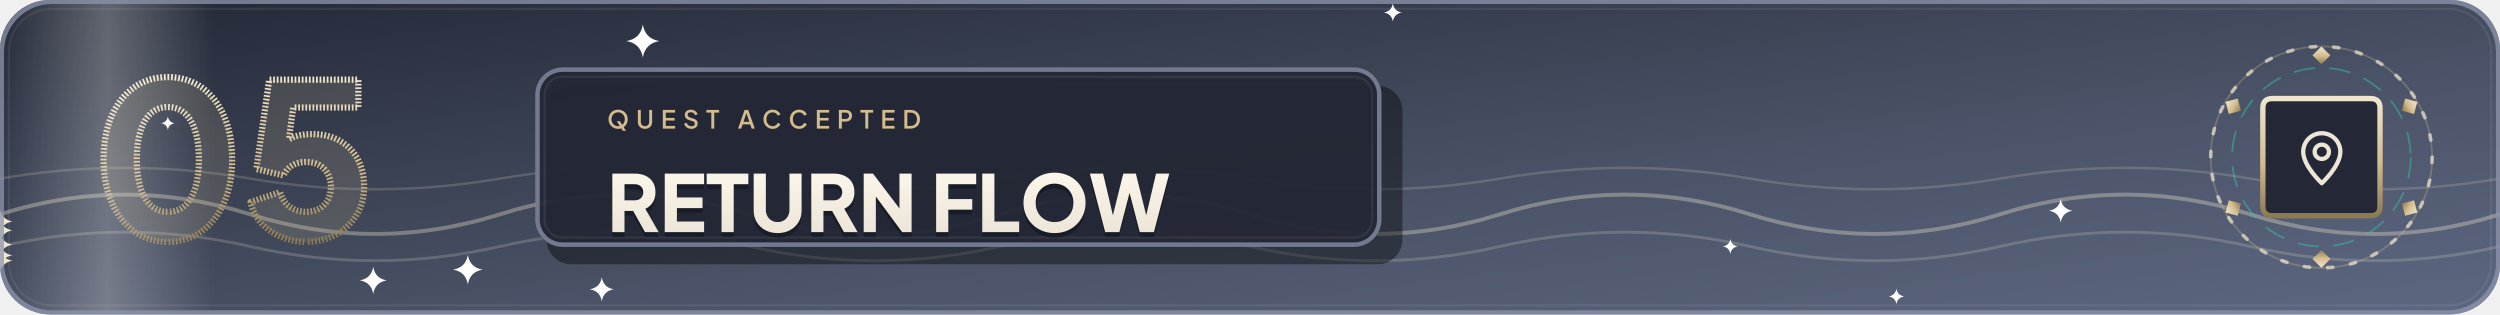
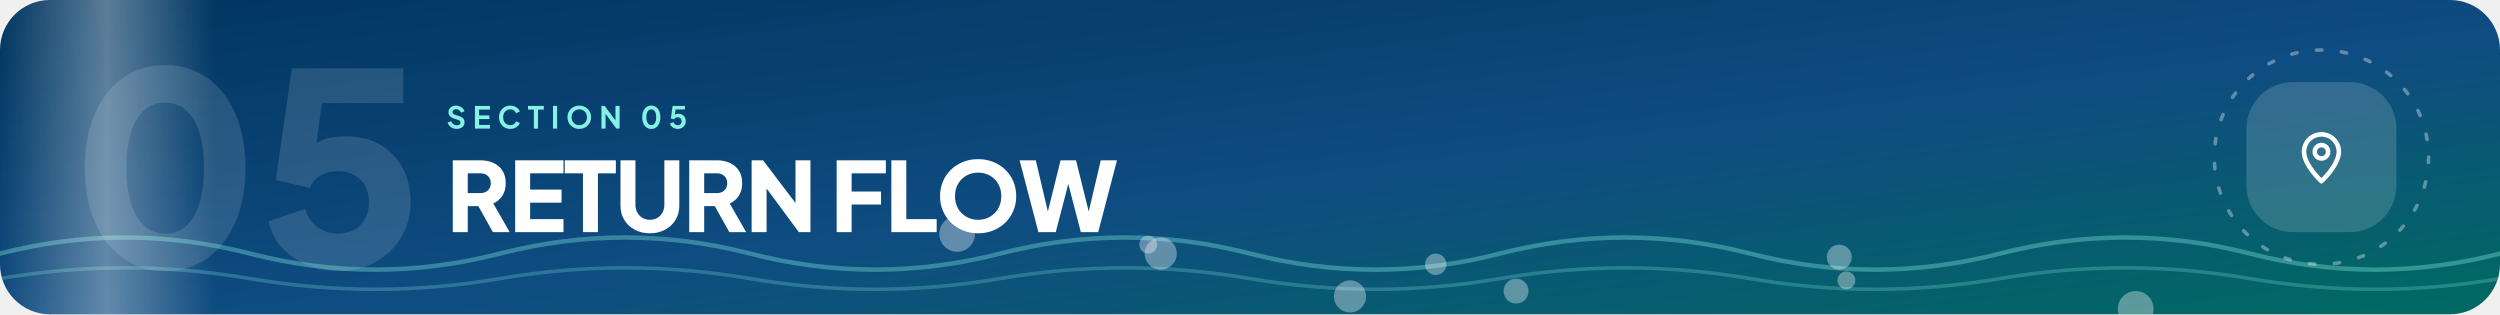
<svg xmlns="http://www.w3.org/2000/svg" width="1400" height="176" viewBox="0 0 1400 176" role="img" aria-label="Section 5: Return Flow">
  <defs>
    <linearGradient id="goldE" x1="0" y1="0" x2="0" y2="1">
-       <stop offset="0" stop-color="#efe6cf" />
-       <stop offset=".55" stop-color="#d3bc8d" />
-       <stop offset="1" stop-color="#8c7a52" />
+       <stop offset="0" stop-color="#c9fbf4" />
+       <stop offset=".55" stop-color="#86f2e4" />
+       <stop offset="1" stop-color="#006a61" />
    </linearGradient>
    <linearGradient id="goldH" x1="0" y1="0" x2="1" y2="0">
-       <stop offset="0" stop-color="#8c7a52" />
-       <stop offset=".25" stop-color="#efe6cf" />
-       <stop offset=".5" stop-color="#d3bc8d" />
-       <stop offset=".75" stop-color="#efe6cf" />
-       <stop offset="1" stop-color="#8c7a52" />
+       <stop offset="0" stop-color="#006a61" />
+       <stop offset=".25" stop-color="#c9fbf4" />
+       <stop offset=".5" stop-color="#86f2e4" />
+       <stop offset=".75" stop-color="#c9fbf4" />
+       <stop offset="1" stop-color="#006a61" />
    </linearGradient>
    <linearGradient id="cream" x1="0" y1="0" x2="0" y2="1">
-       <stop offset="0" stop-color="#fbf6ea" />
-       <stop offset="1" stop-color="#ece5d8" />
+       <stop offset="0" stop-color="#ffffff" />
+       <stop offset="1" stop-color="#eaf3fb" />
    </linearGradient>
    <linearGradient id="shine" x1="0" x2="1">
      <stop offset="0" stop-color="#fff" stop-opacity="0" />
      <stop offset=".5" stop-color="#fff" stop-opacity=".5" />
      <stop offset="1" stop-color="#fff" stop-opacity="0" />
    </linearGradient>
    <clipPath id="c">
      <rect width="1400" height="176" rx="28" />
    </clipPath>
-     <linearGradient id="g" x1="0" y1="0" x2="1" y2="1">
-       <stop offset="0" stop-color="#232836" />
-       <stop offset=".6" stop-color="#4a5367" />
-       <stop offset="1" stop-color="#5d6781" />
+     <linearGradient id="hg" x1="0" y1="0" x2="1" y2="1">
+       <stop offset="0" stop-color="#00355f" />
+       <stop offset=".55" stop-color="#0f4c81" />
+       <stop offset="1" stop-color="#006a61" />
+     </linearGradient>
+     <linearGradient id="mg" x1="0" y1="0" x2="1" y2="0">
+       <stop offset="0" stop-color="#86f2e4" />
+       <stop offset="1" stop-color="#006a61" />
+     </linearGradient>
+     <linearGradient id="sw" x1="0" x2="1">
+       <stop offset="0" stop-color="#fff" stop-opacity="0" />
+       <stop offset=".5" stop-color="#fff" stop-opacity=".35" />
+       <stop offset="1" stop-color="#fff" stop-opacity="0" />
    </linearGradient>
  </defs>
-   <style>.ns{animation:ns 8s cubic-bezier(.5,0,.2,1) infinite}@keyframes ns{0%{stroke-dashoffset:1}22%,88%{stroke-dashoffset:0}100%{stroke-dashoffset:-1}}
- .nf{animation:nf 8s ease infinite}@keyframes nf{0%,14%{opacity:0}28%,86%{opacity:1}96%,100%{opacity:0}}
- .eb{animation:eb 8s cubic-bezier(.2,1.4,.4,1) infinite}@keyframes eb{0%,6%{opacity:0;transform:translateY(-70px) scale(.8)}18%{opacity:1;transform:translateY(8px) scale(1.04)}24%{transform:translateY(-3px) scale(1)}28%,86%{opacity:1;transform:translateY(0) scale(1)}98%,100%{opacity:0;transform:translateY(0)}}
- .ic{animation:ic 8s cubic-bezier(.2,1.5,.4,1) infinite;transform-box:fill-box;transform-origin:center}@keyframes ic{0%,12%{opacity:0;transform:scale(0) rotate(-120deg)}26%,88%{opacity:1;transform:scale(1) rotate(0)}98%,100%{opacity:0;transform:scale(0) rotate(120deg)}}
- .rg{animation:rg 12s linear infinite;transform-box:fill-box;transform-origin:center}@keyframes rg{to{transform:rotate(360deg)}}
- .rg2{animation:rg2 18s linear infinite;transform-box:fill-box;transform-origin:center}@keyframes rg2{to{transform:rotate(-360deg)}}
- .wv{animation:wv 7s linear infinite}@keyframes wv{to{transform:translateX(-280px)}}.wv2{animation:wv 11s linear infinite reverse}
- .sh{animation:sh 8s ease-in-out infinite}@keyframes sh{0%,55%{transform:translateX(-260px) skewX(-20deg)}85%,100%{transform:translateX(1700px) skewX(-20deg)}}
- .pa{animation:pa linear infinite}@keyframes pa{from{transform:translateX(-60px)}to{transform:translateX(1500px)}}.tw{animation:tw ease-in-out infinite;transform-box:fill-box;transform-origin:center}@keyframes tw{0%,100%{opacity:0;transform:scale(0)}50%{opacity:1;transform:scale(1) rotate(90deg)}}@media (prefers-reduced-motion:reduce){*{animation:none!important}}</style>
+   <style>.tw{animation:tw ease-in-out infinite;transform-box:fill-box;transform-origin:center}@keyframes tw{0%,100%{opacity:0;transform:scale(0)}50%{opacity:1;transform:scale(1) rotate(90deg)}}@media (prefers-reduced-motion:reduce){*{animation:none!important}}.wv{animation:wv 8s linear infinite}@keyframes wv{to{transform:translateX(-280px)}}.wv2{animation:wv 13s linear infinite reverse}.sh{animation:sh 8s ease-in-out infinite}@keyframes sh{0%,55%{transform:translateX(-260px) skewX(-20deg)}88%,100%{transform:translateX(1700px) skewX(-20deg)}}.rg{animation:rg 14s linear infinite;transform-box:fill-box;transform-origin:center}@keyframes rg{to{transform:rotate(360deg)}}.bb{animation:bb linear infinite}@keyframes bb{from{transform:translateY(0);opacity:0}15%{opacity:.5}to{transform:translateY(-190px);opacity:0}}@keyframes tt{0%,6%{opacity:0;transform:translateX(-40px)}20%{opacity:1;transform:translateX(4px)}26%,86%{opacity:1;transform:none}97%,100%{opacity:0;transform:none}}.tt{animation:tt 8.0s ease-out infinite}@keyframes ic{0%,10%{opacity:0;transform:scale(.4)}24%,88%{opacity:1;transform:scale(1)}98%,100%{opacity:0;transform:scale(.4)}}.ic{animation:ic 8.0s cubic-bezier(.2,1.5,.4,1) infinite;transform-box:fill-box;transform-origin:center}</style>
  <g clip-path="url(#c)">
-     <rect width="1400" height="176" fill="url(#g)" />
-     <path class="tw" d="M0 -14Q2 -2 14 0Q2 2 0 14Q-2 2 -14 0Q-2 -2 0 -14Z" transform="translate(780 7) scale(0.36)" fill="#fff" style="animation-duration:4.6s;animation-delay:-3.2s" />
-     <path class="tw" d="M0 -14Q2 -2 14 0Q2 2 0 14Q-2 2 -14 0Q-2 -2 0 -14Z" transform="translate(94 69) scale(0.27)" fill="#fff" style="animation-duration:3.7s;animation-delay:-0.5s" />
-     <path class="tw" d="M0 -14Q2 -2 14 0Q2 2 0 14Q-2 2 -14 0Q-2 -2 0 -14Z" transform="translate(262 151) scale(0.59)" fill="#fff" style="animation-duration:4.5s;animation-delay:-2.6s" />
-     <path class="tw" d="M0 -14Q2 -2 14 0Q2 2 0 14Q-2 2 -14 0Q-2 -2 0 -14Z" transform="translate(1287 84) scale(0.66)" fill="#fff" style="animation-duration:2.5s;animation-delay:-1.8s" />
-     <path class="tw" d="M0 -14Q2 -2 14 0Q2 2 0 14Q-2 2 -14 0Q-2 -2 0 -14Z" transform="translate(969 138) scale(0.30)" fill="#fff" style="animation-duration:4.9s;animation-delay:-3.2s" />
-     <path class="tw" d="M0 -14Q2 -2 14 0Q2 2 0 14Q-2 2 -14 0Q-2 -2 0 -14Z" transform="translate(209 157) scale(0.54)" fill="#fff" style="animation-duration:3.2s;animation-delay:-0.9s" />
-     <path class="tw" d="M0 -14Q2 -2 14 0Q2 2 0 14Q-2 2 -14 0Q-2 -2 0 -14Z" transform="translate(337 162) scale(0.48)" fill="#fff" style="animation-duration:2.2s;animation-delay:-2.8s" />
-     <path class="tw" d="M0 -14Q2 -2 14 0Q2 2 0 14Q-2 2 -14 0Q-2 -2 0 -14Z" transform="translate(1062 166) scale(0.31)" fill="#fff" style="animation-duration:4.6s;animation-delay:-0.2s" />
-     <path class="tw" d="M0 -14Q2 -2 14 0Q2 2 0 14Q-2 2 -14 0Q-2 -2 0 -14Z" transform="translate(360 23) scale(0.66)" fill="#fff" style="animation-duration:2.7s;animation-delay:-2.1s" />
-     <path class="tw" d="M0 -14Q2 -2 14 0Q2 2 0 14Q-2 2 -14 0Q-2 -2 0 -14Z" transform="translate(1154 118) scale(0.47)" fill="#fff" style="animation-duration:3.5s;animation-delay:-2.5s" />
+     <rect width="1400" height="176" fill="url(#hg)" />
+     <path d="M92.5 151.8Q79.15 151.8 69.025 144.6Q58.9 137.4 53.2 124.35Q47.5 111.3 47.5 94.05Q47.5 76.65 53.125 63.75Q58.75 50.85 68.875 43.65Q79.0 36.45 92.35 36.45Q106.0 36.45 116.125 43.65Q126.25 50.85 131.875 63.825Q137.5 76.8 137.5 94.05Q137.5 111.3 131.875 124.275Q126.25 137.25 116.125 144.525Q106.0 151.8 92.5 151.8ZM92.65 130.8Q99.55 130.8 104.35 126.45Q109.15 122.1 111.7 113.85Q114.25 105.6 114.25 94.05Q114.25 82.5 111.7 74.325Q109.15 66.15 104.275 61.8Q99.4 57.45 92.35 57.45Q85.45 57.45 80.65 61.8Q75.85 66.15 73.3 74.325Q70.75 82.5 70.75 94.05Q70.75 105.45 73.3 113.7Q75.85 121.95 80.725 126.375Q85.6 130.8 92.65 130.8ZM189.25 151.8Q180.4 151.8 172.15 148.425Q163.9 145.05 158.05 138.825Q152.2 132.6 150.4 123.9L170.95 117.0Q173.2 124.2 178.15 127.5Q183.1 130.8 189.25 130.8Q194.5 130.8 198.4 128.625Q202.3 126.45 204.475 122.475Q206.65 118.5 206.65 113.25Q206.65 108.0 204.475 104.1Q202.3 100.2 198.4 98.025Q194.5 95.85 189.25 95.85Q183.85 95.85 179.65 98.175Q175.45 100.5 173.5 105.3L154.45 100.8L163.45 38.25H225.85V57.75H180.25L177.25 79.95Q178.0 79.5 178.75 79.2Q184.45 76.35 193.6 76.35Q204.85 76.35 212.95 81.075Q221.05 85.8 225.475 94.05Q229.9 102.3 229.9 113.25Q229.9 124.2 224.575 132.975Q219.25 141.75 210.1 146.775Q200.95 151.8 189.25 151.8Z" fill="#ffffff" fill-opacity=".13" />
    <g class="wv">
-       <path d="M-280 120q70 -22 140 0t140 0q70 -22 140 0t140 0q70 -22 140 0t140 0q70 -22 140 0t140 0q70 -22 140 0t140 0q70 -22 140 0t140 0q70 -22 140 0t140 0q70 -22 140 0t140 0q70 -22 140 0t140 0q70 -22 140 0t140 0q70 -22 140 0t140 0" fill="none" stroke="#efe6cf" stroke-opacity="0.35" stroke-width="2.2" stroke-linecap="round" />
-       <path d="M-280 138q70 -16 140 0t140 0q70 -16 140 0t140 0q70 -16 140 0t140 0q70 -16 140 0t140 0q70 -16 140 0t140 0q70 -16 140 0t140 0q70 -16 140 0t140 0q70 -16 140 0t140 0q70 -16 140 0t140 0q70 -16 140 0t140 0q70 -16 140 0t140 0" fill="none" stroke="#efe6cf" stroke-opacity="0.2" stroke-width="1.6" stroke-linecap="round" />
+       <path d="M-280 142q70 -18 140 0t140 0q70 -18 140 0t140 0q70 -18 140 0t140 0q70 -18 140 0t140 0q70 -18 140 0t140 0q70 -18 140 0t140 0q70 -18 140 0t140 0q70 -18 140 0t140 0q70 -18 140 0t140 0q70 -18 140 0t140 0q70 -18 140 0t140 0q70 -18 140 0t140 0q70 -18 140 0t140 0q70 -18 140 0t140 0" fill="none" stroke="#86f2e4" stroke-opacity="0.35" stroke-width="2.5" stroke-linecap="round" />
    </g>
    <g class="wv2">
-       <path d="M-280 100q70 -12 140 0t140 0q70 -12 140 0t140 0q70 -12 140 0t140 0q70 -12 140 0t140 0q70 -12 140 0t140 0q70 -12 140 0t140 0q70 -12 140 0t140 0q70 -12 140 0t140 0q70 -12 140 0t140 0q70 -12 140 0t140 0q70 -12 140 0t140 0" fill="none" stroke="#efe6cf" stroke-opacity="0.18" stroke-width="1.4" stroke-linecap="round" />
+       <path d="M-280 156q70 -12 140 0t140 0q70 -12 140 0t140 0q70 -12 140 0t140 0q70 -12 140 0t140 0q70 -12 140 0t140 0q70 -12 140 0t140 0q70 -12 140 0t140 0q70 -12 140 0t140 0q70 -12 140 0t140 0q70 -12 140 0t140 0q70 -12 140 0t140 0q70 -12 140 0t140 0q70 -12 140 0t140 0q70 -12 140 0t140 0" fill="none" stroke="#86f2e4" stroke-opacity="0.25" stroke-width="2" stroke-linecap="round" />
    </g>
-     <g class="pa" style="animation-duration:8.7s;animation-delay:-8.2s">
-       <path d="M0 -14Q2 -2 14 0Q2 2 0 14Q-2 2 -14 0Q-2 -2 0 -14Z" transform="translate(0 143) scale(.5)" fill="#efe6cf" />
-     </g>
-     <g class="pa" style="animation-duration:7.7s;animation-delay:-0.5s">
-       <path d="M0 -14Q2 -2 14 0Q2 2 0 14Q-2 2 -14 0Q-2 -2 0 -14Z" transform="translate(0 146) scale(.5)" fill="#efe6cf" />
-     </g>
-     <g class="pa" style="animation-duration:11.0s;animation-delay:-3.8s">
-       <path d="M0 -14Q2 -2 14 0Q2 2 0 14Q-2 2 -14 0Q-2 -2 0 -14Z" transform="translate(0 124) scale(.5)" fill="#efe6cf" />
-     </g>
-     <g class="pa" style="animation-duration:6.1s;animation-delay:-9.4s">
-       <path d="M0 -14Q2 -2 14 0Q2 2 0 14Q-2 2 -14 0Q-2 -2 0 -14Z" transform="translate(0 137) scale(.5)" fill="#efe6cf" />
-     </g>
-     <g class="pa" style="animation-duration:9.7s;animation-delay:-3.5s">
-       <path d="M0 -14Q2 -2 14 0Q2 2 0 14Q-2 2 -14 0Q-2 -2 0 -14Z" transform="translate(0 129) scale(.5)" fill="#efe6cf" />
-     </g>
-     <path class="nf" d="M94.0 135.44Q83.32 135.44 75.22 129.68Q67.12 123.92 62.56 113.48Q58.0 103.04 58.0 89.24Q58.0 75.32 62.5 65.0Q67.0 54.68 75.1 48.92Q83.2 43.16 93.88 43.16Q104.8 43.16 112.9 48.92Q121.0 54.68 125.5 65.06Q130.0 75.44 130.0 89.24Q130.0 103.04 125.5 113.42Q121.0 123.8 112.9 129.62Q104.8 135.44 94.0 135.44ZM94.12 118.64Q99.64 118.64 103.48 115.16Q107.32 111.68 109.36 105.08Q111.4 98.48 111.4 89.24Q111.4 80.0 109.36 73.46Q107.32 66.92 103.42 63.44Q99.52 59.96 93.88 59.96Q88.36 59.96 84.52 63.44Q80.68 66.92 78.64 73.46Q76.6 80.0 76.6 89.24Q76.6 98.36 78.64 104.96Q80.68 111.56 84.58 115.1Q88.48 118.64 94.12 118.64ZM171.4 135.44Q164.32 135.44 157.72 132.74Q151.12 130.04 146.44 125.06Q141.76 120.08 140.32 113.12L156.76 107.6Q158.56 113.36 162.52 116.0Q166.48 118.64 171.4 118.64Q175.6 118.64 178.72 116.9Q181.84 115.16 183.58 111.98Q185.32 108.8 185.32 104.6Q185.32 100.4 183.58 97.28Q181.84 94.16 178.72 92.42Q175.6 90.68 171.4 90.68Q167.08 90.68 163.72 92.54Q160.36 94.4 158.8 98.24L143.56 94.64L150.76 44.6H200.68V60.2H164.2L161.8 77.96Q162.4 77.6 163.0 77.36Q167.56 75.08 174.88 75.08Q183.88 75.08 190.36 78.86Q196.84 82.64 200.38 89.24Q203.92 95.84 203.92 104.6Q203.92 113.36 199.66 120.38Q195.4 127.4 188.08 131.42Q180.76 135.44 171.4 135.44Z" fill="#d3bc8d" fill-opacity=".16" />
-     <path class="ns" d="M94.0 135.44Q83.32 135.44 75.22 129.68Q67.12 123.92 62.56 113.48Q58.0 103.04 58.0 89.24Q58.0 75.32 62.5 65.0Q67.0 54.68 75.1 48.92Q83.2 43.16 93.88 43.16Q104.8 43.16 112.9 48.92Q121.0 54.68 125.5 65.06Q130.0 75.44 130.0 89.24Q130.0 103.04 125.5 113.42Q121.0 123.8 112.9 129.62Q104.8 135.44 94.0 135.44ZM94.12 118.64Q99.64 118.64 103.48 115.16Q107.32 111.68 109.36 105.08Q111.4 98.48 111.4 89.24Q111.4 80.0 109.36 73.46Q107.32 66.92 103.42 63.44Q99.52 59.96 93.88 59.96Q88.36 59.96 84.52 63.44Q80.68 66.92 78.64 73.46Q76.6 80.0 76.6 89.24Q76.6 98.36 78.64 104.96Q80.68 111.56 84.58 115.1Q88.48 118.64 94.12 118.64ZM171.4 135.44Q164.32 135.44 157.72 132.74Q151.12 130.04 146.44 125.06Q141.76 120.08 140.32 113.12L156.76 107.6Q158.56 113.36 162.52 116.0Q166.48 118.64 171.4 118.64Q175.6 118.64 178.72 116.9Q181.84 115.16 183.58 111.98Q185.32 108.8 185.32 104.6Q185.32 100.4 183.58 97.28Q181.84 94.16 178.72 92.42Q175.6 90.68 171.4 90.68Q167.08 90.68 163.72 92.54Q160.36 94.4 158.8 98.24L143.56 94.64L150.76 44.6H200.68V60.2H164.2L161.8 77.96Q162.4 77.6 163.0 77.36Q167.56 75.08 174.88 75.08Q183.88 75.08 190.36 78.86Q196.84 82.64 200.38 89.24Q203.92 95.84 203.92 104.6Q203.92 113.36 199.66 120.38Q195.4 127.4 188.08 131.42Q180.76 135.44 171.4 135.44Z" pathLength="1" fill="none" stroke="url(#goldE)" stroke-width="3.5" stroke-linejoin="round" stroke-dasharray="1 1" stroke-dashoffset="1" />
-     <g class="eb">
-       <g transform="translate(300 38)">
-         <rect x="6" y="10" width="479.38" height="100" rx="14" fill="#000" fill-opacity=".4" />
-         <rect width="473.38" height="100" rx="14" fill="#242836" fill-opacity=".92" />
-         <rect x="1" y="1" width="471.38" height="98" rx="14" fill="none" stroke="#8d96ad" stroke-opacity=".75" stroke-width="2.5" />
-         <rect x="5" y="5" width="463.38" height="90" rx="10" fill="none" stroke="#fff" stroke-opacity=".07" stroke-width="1.2" />
-         <path d="M46.146 34.168Q45.012 34.168 44.039 33.762Q43.066 33.356 42.331 32.628Q41.596 31.9 41.183 30.92Q40.77 29.94 40.77 28.778Q40.77 27.616 41.183 26.629Q41.596 25.642 42.324 24.921Q43.052 24.2 44.032 23.801Q45.012 23.402 46.146 23.402Q47.294 23.402 48.267 23.801Q49.24 24.2 49.975 24.928Q50.71 25.656 51.116 26.636Q51.522 27.616 51.522 28.778Q51.522 29.94 51.109 30.92Q50.696 31.9 49.968 32.628Q49.632 32.964 49.254 33.216L50.542 35.26H48.764L47.91 33.888Q47.084 34.168 46.146 34.168ZM46.146 32.656Q46.622 32.656 47.056 32.558L45.348 29.828H47.112L48.428 31.9Q48.638 31.732 48.82 31.536Q49.324 31.018 49.604 30.311Q49.884 29.604 49.884 28.778Q49.884 27.952 49.604 27.252Q49.324 26.552 48.82 26.02Q48.316 25.488 47.637 25.194Q46.958 24.9 46.146 24.9Q45.334 24.9 44.655 25.194Q43.976 25.488 43.472 26.02Q42.968 26.552 42.695 27.252Q42.422 27.952 42.422 28.778Q42.422 29.604 42.695 30.311Q42.968 31.018 43.472 31.543Q43.976 32.068 44.662 32.362Q45.348 32.656 46.146 32.656ZM61.196 34.168Q60.034 34.168 59.131 33.678Q58.228 33.188 57.717 32.334Q57.206 31.48 57.206 30.388V23.57H58.858V30.318Q58.858 31.004 59.159 31.536Q59.46 32.068 59.985 32.362Q60.51 32.656 61.196 32.656Q61.896 32.656 62.421 32.362Q62.946 32.068 63.247 31.536Q63.548 31.004 63.548 30.318V23.57H65.186V30.388Q65.186 31.48 64.682 32.334Q64.178 33.188 63.275 33.678Q62.372 34.168 61.196 34.168ZM71.178 34.0V23.57H78.052V25.04H72.83V28.036H77.772V29.506H72.83V32.53H78.052V34.0ZM87.166 34.168Q86.186 34.168 85.346 33.797Q84.506 33.426 83.918 32.782Q83.33 32.138 83.05 31.298L84.45 30.71Q84.828 31.676 85.556 32.194Q86.284 32.712 87.236 32.712Q87.796 32.712 88.216 32.537Q88.636 32.362 88.867 32.04Q89.098 31.718 89.098 31.298Q89.098 30.724 88.776 30.388Q88.454 30.052 87.824 29.856L85.864 29.24Q84.688 28.876 84.072 28.127Q83.456 27.378 83.456 26.37Q83.456 25.488 83.89 24.823Q84.324 24.158 85.087 23.78Q85.85 23.402 86.83 23.402Q87.768 23.402 88.538 23.731Q89.308 24.06 89.861 24.634Q90.414 25.208 90.666 25.964L89.294 26.566Q88.986 25.74 88.335 25.292Q87.684 24.844 86.83 24.844Q86.312 24.844 85.92 25.019Q85.528 25.194 85.311 25.523Q85.094 25.852 85.094 26.286Q85.094 26.79 85.416 27.182Q85.738 27.574 86.396 27.77L88.216 28.344Q89.462 28.722 90.092 29.429Q90.722 30.136 90.722 31.186Q90.722 32.054 90.267 32.726Q89.812 33.398 89.014 33.783Q88.216 34.168 87.166 34.168ZM98.338 34.0V25.04H95.566V23.57H102.706V25.04H99.976V34.0ZM113.304 34.0 116.972 23.57H119.016L122.684 34.0H120.92L120.122 31.662H115.88L115.068 34.0ZM116.356 30.192H119.618L117.994 25.404ZM132.694 34.168Q131.588 34.168 130.643 33.762Q129.698 33.356 129.005 32.635Q128.312 31.914 127.92 30.934Q127.528 29.954 127.528 28.778Q127.528 27.616 127.913 26.629Q128.298 25.642 128.998 24.921Q129.698 24.2 130.636 23.801Q131.574 23.402 132.694 23.402Q133.8 23.402 134.675 23.78Q135.55 24.158 136.152 24.767Q136.754 25.376 137.02 26.09L135.536 26.79Q135.2 25.95 134.465 25.425Q133.73 24.9 132.694 24.9Q131.658 24.9 130.86 25.39Q130.062 25.88 129.621 26.748Q129.18 27.616 129.18 28.778Q129.18 29.94 129.621 30.815Q130.062 31.69 130.86 32.173Q131.658 32.656 132.694 32.656Q133.73 32.656 134.465 32.138Q135.2 31.62 135.536 30.78L137.02 31.48Q136.754 32.18 136.152 32.796Q135.55 33.412 134.675 33.79Q133.8 34.168 132.694 34.168ZM147.492 34.168Q146.386 34.168 145.441 33.762Q144.496 33.356 143.803 32.635Q143.11 31.914 142.718 30.934Q142.326 29.954 142.326 28.778Q142.326 27.616 142.711 26.629Q143.096 25.642 143.796 24.921Q144.496 24.2 145.434 23.801Q146.372 23.402 147.492 23.402Q148.598 23.402 149.473 23.78Q150.348 24.158 150.95 24.767Q151.552 25.376 151.818 26.09L150.334 26.79Q149.998 25.95 149.263 25.425Q148.528 24.9 147.492 24.9Q146.456 24.9 145.658 25.39Q144.86 25.88 144.419 26.748Q143.978 27.616 143.978 28.778Q143.978 29.94 144.419 30.815Q144.86 31.69 145.658 32.173Q146.456 32.656 147.492 32.656Q148.528 32.656 149.263 32.138Q149.998 31.62 150.334 30.78L151.818 31.48Q151.552 32.18 150.95 32.796Q150.348 33.412 149.473 33.79Q148.598 34.168 147.492 34.168ZM157.432 34.0V23.57H164.306V25.04H159.084V28.036H164.026V29.506H159.084V32.53H164.306V34.0ZM169.766 34.0V23.57H173.56Q174.61 23.57 175.415 23.955Q176.22 24.34 176.668 25.075Q177.116 25.81 177.116 26.832Q177.116 27.84 176.661 28.568Q176.206 29.296 175.408 29.688Q174.61 30.08 173.56 30.08H171.418V34.0ZM171.418 28.61H173.602Q174.162 28.61 174.582 28.386Q175.002 28.162 175.24 27.763Q175.478 27.364 175.478 26.818Q175.478 26.272 175.24 25.873Q175.002 25.474 174.582 25.257Q174.162 25.04 173.602 25.04H171.418ZM184.578 34.0V25.04H181.806V23.57H188.946V25.04H186.216V34.0ZM194.098 34.0V23.57H200.972V25.04H195.75V28.036H200.692V29.506H195.75V32.53H200.972V34.0ZM206.432 34.0V23.57H209.848Q211.472 23.57 212.669 24.221Q213.866 24.872 214.524 26.048Q215.182 27.224 215.182 28.778Q215.182 30.318 214.524 31.501Q213.866 32.684 212.669 33.342Q211.472 34.0 209.848 34.0ZM208.084 32.53H209.876Q210.982 32.53 211.801 32.068Q212.62 31.606 213.068 30.766Q213.516 29.926 213.516 28.778Q213.516 27.63 213.061 26.797Q212.606 25.964 211.794 25.502Q210.982 25.04 209.876 25.04H208.084Z" fill="#d3bc8d" />
-         <path d="M40 44h393.38" stroke="url(#goldH)" stroke-width="1.5" />
-         <path d="M42.904 92.0V59.22H55.444Q58.832 59.22 61.45 60.408Q64.068 61.596 65.564 63.928Q67.06 66.26 67.06 69.692Q67.06 73.036 65.52 75.39Q63.98 77.744 61.384 78.932L68.864 92.0H61.208L54.564 80.12H49.724V92.0ZM49.724 74.18H55.488Q56.94 74.18 57.996 73.608Q59.052 73.036 59.646 72.024Q60.24 71.012 60.24 69.692Q60.24 68.328 59.646 67.316Q59.052 66.304 57.996 65.732Q56.94 65.16 55.488 65.16H49.724ZM72.252 92.0V59.22H94.296V65.16H79.072V72.596H93.416V78.536H79.072V86.06H94.296V92.0ZM104.064 92.0V65.16H95.748V59.22H119.068V65.16H110.884V92.0ZM135.48 92.528Q131.608 92.528 128.572 90.9Q125.536 89.272 123.798 86.434Q122.06 83.596 122.06 79.988V59.22H128.88V79.548Q128.88 81.484 129.738 83.046Q130.596 84.608 132.092 85.488Q133.588 86.368 135.48 86.368Q137.416 86.368 138.89 85.488Q140.364 84.608 141.222 83.046Q142.08 81.484 142.08 79.548V59.22H148.9V79.988Q148.9 83.596 147.162 86.434Q145.424 89.272 142.388 90.9Q139.352 92.528 135.48 92.528ZM154.312 92.0V59.22H166.852Q170.24 59.22 172.858 60.408Q175.476 61.596 176.972 63.928Q178.468 66.26 178.468 69.692Q178.468 73.036 176.928 75.39Q175.388 77.744 172.792 78.932L180.272 92.0H172.616L165.972 80.12H161.132V92.0ZM161.132 74.18H166.896Q168.348 74.18 169.404 73.608Q170.46 73.036 171.054 72.024Q171.648 71.012 171.648 69.692Q171.648 68.328 171.054 67.316Q170.46 66.304 169.404 65.732Q168.348 65.16 166.896 65.16H161.132ZM183.66 92.0V59.22H188.896L203.68 78.712V59.22H210.5V92.0H205.22L190.48 72.068V92.0ZM224.228 92.0V59.22H246.668V65.16H231.048V73.476H244.468V79.416H231.048V92.0ZM250.056 92.0V59.22H256.876V86.06H270.736V92.0ZM290.536 92.528Q286.84 92.528 283.672 91.252Q280.504 89.976 278.15 87.666Q275.796 85.356 274.476 82.276Q273.156 79.196 273.156 75.588Q273.156 71.98 274.454 68.9Q275.752 65.82 278.106 63.532Q280.46 61.244 283.628 59.968Q286.796 58.692 290.536 58.692Q294.276 58.692 297.444 59.968Q300.612 61.244 302.966 63.532Q305.32 65.82 306.618 68.9Q307.916 71.98 307.916 75.588Q307.916 79.196 306.596 82.276Q305.276 85.356 302.922 87.666Q300.568 89.976 297.4 91.252Q294.232 92.528 290.536 92.528ZM290.536 86.368Q292.78 86.368 294.694 85.576Q296.608 84.784 298.06 83.354Q299.512 81.924 300.304 79.944Q301.096 77.964 301.096 75.588Q301.096 73.212 300.304 71.254Q299.512 69.296 298.06 67.844Q296.608 66.392 294.694 65.622Q292.78 64.852 290.536 64.852Q288.292 64.852 286.378 65.622Q284.464 66.392 283.012 67.844Q281.56 69.296 280.768 71.254Q279.976 73.212 279.976 75.588Q279.976 77.964 280.768 79.944Q281.56 81.924 283.012 83.354Q284.464 84.784 286.378 85.576Q288.292 86.368 290.536 86.368ZM318.916 92.0 310.336 59.22H317.728L323.228 82.584L329.036 59.22H336.076L341.884 82.584L347.384 59.22H354.776L346.196 92.0H338.276L332.556 70.0L326.836 92.0Z" transform="translate(0 2.6)" fill="#10131c" fill-opacity=".55" />
-         <path d="M42.904 92.0V59.22H55.444Q58.832 59.22 61.45 60.408Q64.068 61.596 65.564 63.928Q67.06 66.26 67.06 69.692Q67.06 73.036 65.52 75.39Q63.98 77.744 61.384 78.932L68.864 92.0H61.208L54.564 80.12H49.724V92.0ZM49.724 74.18H55.488Q56.94 74.18 57.996 73.608Q59.052 73.036 59.646 72.024Q60.24 71.012 60.24 69.692Q60.24 68.328 59.646 67.316Q59.052 66.304 57.996 65.732Q56.94 65.16 55.488 65.16H49.724ZM72.252 92.0V59.22H94.296V65.16H79.072V72.596H93.416V78.536H79.072V86.06H94.296V92.0ZM104.064 92.0V65.16H95.748V59.22H119.068V65.16H110.884V92.0ZM135.48 92.528Q131.608 92.528 128.572 90.9Q125.536 89.272 123.798 86.434Q122.06 83.596 122.06 79.988V59.22H128.88V79.548Q128.88 81.484 129.738 83.046Q130.596 84.608 132.092 85.488Q133.588 86.368 135.48 86.368Q137.416 86.368 138.89 85.488Q140.364 84.608 141.222 83.046Q142.08 81.484 142.08 79.548V59.22H148.9V79.988Q148.9 83.596 147.162 86.434Q145.424 89.272 142.388 90.9Q139.352 92.528 135.48 92.528ZM154.312 92.0V59.22H166.852Q170.24 59.22 172.858 60.408Q175.476 61.596 176.972 63.928Q178.468 66.26 178.468 69.692Q178.468 73.036 176.928 75.39Q175.388 77.744 172.792 78.932L180.272 92.0H172.616L165.972 80.12H161.132V92.0ZM161.132 74.18H166.896Q168.348 74.18 169.404 73.608Q170.46 73.036 171.054 72.024Q171.648 71.012 171.648 69.692Q171.648 68.328 171.054 67.316Q170.46 66.304 169.404 65.732Q168.348 65.16 166.896 65.16H161.132ZM183.66 92.0V59.22H188.896L203.68 78.712V59.22H210.5V92.0H205.22L190.48 72.068V92.0ZM224.228 92.0V59.22H246.668V65.16H231.048V73.476H244.468V79.416H231.048V92.0ZM250.056 92.0V59.22H256.876V86.06H270.736V92.0ZM290.536 92.528Q286.84 92.528 283.672 91.252Q280.504 89.976 278.15 87.666Q275.796 85.356 274.476 82.276Q273.156 79.196 273.156 75.588Q273.156 71.98 274.454 68.9Q275.752 65.82 278.106 63.532Q280.46 61.244 283.628 59.968Q286.796 58.692 290.536 58.692Q294.276 58.692 297.444 59.968Q300.612 61.244 302.966 63.532Q305.32 65.82 306.618 68.9Q307.916 71.98 307.916 75.588Q307.916 79.196 306.596 82.276Q305.276 85.356 302.922 87.666Q300.568 89.976 297.4 91.252Q294.232 92.528 290.536 92.528ZM290.536 86.368Q292.78 86.368 294.694 85.576Q296.608 84.784 298.06 83.354Q299.512 81.924 300.304 79.944Q301.096 77.964 301.096 75.588Q301.096 73.212 300.304 71.254Q299.512 69.296 298.06 67.844Q296.608 66.392 294.694 65.622Q292.78 64.852 290.536 64.852Q288.292 64.852 286.378 65.622Q284.464 66.392 283.012 67.844Q281.56 69.296 280.768 71.254Q279.976 73.212 279.976 75.588Q279.976 77.964 280.768 79.944Q281.56 81.924 283.012 83.354Q284.464 84.784 286.378 85.576Q288.292 86.368 290.536 86.368ZM318.916 92.0 310.336 59.22H317.728L323.228 82.584L329.036 59.22H336.076L341.884 82.584L347.384 59.22H354.776L346.196 92.0H338.276L332.556 70.0L326.836 92.0Z" fill="url(#cream)" />
-       </g>
+     <circle class="bb" cx="804" cy="148" r="6" fill="#fff" fill-opacity=".35" style="animation-duration:7.6s;animation-delay:-2.0s" />
+     <circle class="bb" cx="849" cy="163" r="7" fill="#fff" fill-opacity=".35" style="animation-duration:7.8s;animation-delay:-3.1s" />
+     <circle class="bb" cx="1034" cy="157" r="5" fill="#fff" fill-opacity=".35" style="animation-duration:5.4s;animation-delay:-5.0s" />
+     <circle class="bb" cx="650" cy="142" r="9" fill="#fff" fill-opacity=".35" style="animation-duration:7.4s;animation-delay:-6.3s" />
+     <circle class="bb" cx="643" cy="137" r="5" fill="#fff" fill-opacity=".35" style="animation-duration:7.6s;animation-delay:-7.7s" />
+     <circle class="bb" cx="1196" cy="173" r="10" fill="#fff" fill-opacity=".35" style="animation-duration:5.6s;animation-delay:-6.2s" />
+     <circle class="bb" cx="756" cy="166" r="9" fill="#fff" fill-opacity=".35" style="animation-duration:6.8s;animation-delay:-2.1s" />
+     <circle class="bb" cx="1030" cy="144" r="7" fill="#fff" fill-opacity=".35" style="animation-duration:7.2s;animation-delay:-0.4s" />
+     <circle class="bb" cx="536" cy="131" r="10" fill="#fff" fill-opacity=".35" style="animation-duration:9.3s;animation-delay:-2.3s" />
+     <g class="tt">
+       <path d="M255.746 72.204Q254.539 72.204 253.51 71.762Q252.482 71.32 251.743 70.529Q251.003 69.739 250.663 68.685L252.584 67.852Q253.043 68.94 253.91 69.56Q254.777 70.181 255.865 70.181Q256.477 70.181 256.928 69.986Q257.378 69.79 257.625 69.45Q257.871 69.11 257.871 68.634Q257.871 68.073 257.539 67.707Q257.208 67.342 256.545 67.138L254.114 66.356Q252.635 65.897 251.887 64.979Q251.139 64.061 251.139 62.82Q251.139 61.732 251.675 60.899Q252.21 60.066 253.171 59.599Q254.131 59.131 255.372 59.131Q256.511 59.131 257.463 59.531Q258.415 59.93 259.104 60.636Q259.792 61.341 260.132 62.293L258.228 63.143Q257.854 62.191 257.106 61.672Q256.358 61.154 255.372 61.154Q254.794 61.154 254.352 61.349Q253.91 61.545 253.663 61.894Q253.417 62.242 253.417 62.718Q253.417 63.245 253.757 63.644Q254.097 64.044 254.794 64.265L257.123 64.996Q258.636 65.489 259.393 66.356Q260.149 67.223 260.149 68.498Q260.149 69.586 259.588 70.419Q259.027 71.252 258.041 71.728Q257.055 72.204 255.746 72.204ZM265.963 72.0V59.335H274.378V61.375H268.275V64.622H274.038V66.662H268.275V69.96H274.378V72.0ZM285.768 72.204Q284.408 72.204 283.26 71.711Q282.113 71.218 281.255 70.334Q280.396 69.45 279.92 68.26Q279.444 67.07 279.444 65.659Q279.444 64.248 279.912 63.05Q280.379 61.851 281.238 60.975Q282.096 60.1 283.252 59.615Q284.408 59.131 285.768 59.131Q287.128 59.131 288.207 59.59Q289.287 60.049 290.035 60.805Q290.783 61.562 291.106 62.463L289.032 63.432Q288.675 62.48 287.825 61.859Q286.975 61.239 285.768 61.239Q284.578 61.239 283.668 61.8Q282.759 62.361 282.257 63.347Q281.756 64.333 281.756 65.659Q281.756 66.985 282.257 67.98Q282.759 68.974 283.668 69.535Q284.578 70.096 285.768 70.096Q286.975 70.096 287.825 69.476Q288.675 68.855 289.032 67.903L291.106 68.872Q290.783 69.773 290.035 70.529Q289.287 71.286 288.207 71.745Q287.128 72.204 285.768 72.204ZM298.96 72.0V61.375H295.679V59.335H304.519V61.375H301.289V72.0ZM309.67 72.0V59.335H311.982V72.0ZM324.392 72.204Q322.998 72.204 321.791 71.711Q320.584 71.218 319.683 70.334Q318.782 69.45 318.281 68.251Q317.779 67.053 317.779 65.659Q317.779 64.248 318.272 63.058Q318.765 61.868 319.666 60.984Q320.567 60.1 321.774 59.615Q322.981 59.131 324.392 59.131Q325.803 59.131 327.01 59.624Q328.217 60.117 329.118 60.992Q330.019 61.868 330.521 63.058Q331.022 64.248 331.022 65.659Q331.022 67.053 330.512 68.251Q330.002 69.45 329.101 70.334Q328.2 71.218 327.002 71.711Q325.803 72.204 324.392 72.204ZM324.392 70.096Q325.327 70.096 326.109 69.764Q326.891 69.433 327.478 68.838Q328.064 68.243 328.379 67.427Q328.693 66.611 328.693 65.659Q328.693 64.707 328.379 63.899Q328.064 63.092 327.478 62.489Q326.891 61.885 326.109 61.562Q325.327 61.239 324.392 61.239Q323.474 61.239 322.692 61.562Q321.91 61.885 321.324 62.489Q320.737 63.092 320.414 63.899Q320.091 64.707 320.091 65.659Q320.091 66.611 320.414 67.427Q320.737 68.243 321.324 68.838Q321.91 69.433 322.692 69.764Q323.474 70.096 324.392 70.096ZM336.819 72.0V59.335H338.621L344.656 67.461V59.335H346.968V72.0H345.149L339.131 63.721V72.0ZM364.716 72.204Q363.203 72.204 362.064 71.388Q360.925 70.572 360.288 69.093Q359.65 67.614 359.65 65.659Q359.65 63.687 360.279 62.225Q360.908 60.763 362.047 59.947Q363.186 59.131 364.699 59.131Q366.246 59.131 367.377 59.947Q368.507 60.763 369.153 62.233Q369.799 63.704 369.799 65.659Q369.799 67.614 369.162 69.085Q368.524 70.555 367.385 71.38Q366.246 72.204 364.716 72.204ZM364.733 70.096Q365.6 70.096 366.212 69.561Q366.824 69.025 367.156 68.031Q367.487 67.036 367.487 65.659Q367.487 64.282 367.156 63.287Q366.824 62.293 366.204 61.766Q365.583 61.239 364.699 61.239Q363.849 61.239 363.237 61.766Q362.625 62.293 362.294 63.287Q361.962 64.282 361.962 65.659Q361.962 67.019 362.294 68.013Q362.625 69.008 363.246 69.552Q363.866 70.096 364.733 70.096ZM379.523 72.204Q378.52 72.204 377.611 71.83Q376.701 71.456 376.047 70.767Q375.392 70.079 375.154 69.127L377.16 68.413Q377.449 69.28 378.095 69.697Q378.741 70.113 379.523 70.113Q380.169 70.113 380.671 69.832Q381.172 69.552 381.444 69.05Q381.716 68.549 381.716 67.886Q381.716 67.223 381.436 66.73Q381.155 66.237 380.662 65.957Q380.169 65.676 379.523 65.676Q378.86 65.676 378.325 65.965Q377.789 66.254 377.551 66.798L375.664 66.373L376.667 59.335H383.569V61.29H378.316L377.925 64.197Q378.078 64.112 378.248 64.027Q378.928 63.704 379.914 63.704Q381.172 63.704 382.099 64.248Q383.025 64.792 383.535 65.727Q384.045 66.662 384.045 67.886Q384.045 69.11 383.45 70.096Q382.855 71.082 381.835 71.643Q380.815 72.204 379.523 72.204Z" fill="#86f2e4" />
+       <path d="M253.564 130.0V89.77H268.954Q273.112 89.77 276.325 91.228Q279.538 92.686 281.374 95.548Q283.21 98.41 283.21 102.622Q283.21 106.726 281.32 109.615Q279.43 112.504 276.244 113.962L285.424 130.0H276.028L267.874 115.42H261.934V130.0ZM261.934 108.13H269.008Q270.79 108.13 272.086 107.428Q273.382 106.726 274.111 105.484Q274.84 104.242 274.84 102.622Q274.84 100.948 274.111 99.706Q273.382 98.464 272.086 97.762Q270.79 97.06 269.008 97.06H261.934ZM288.502 130.0V89.77H315.556V97.06H296.872V106.186H314.476V113.476H296.872V122.71H315.556V130.0ZM326.464 130.0V97.06H316.258V89.77H344.878V97.06H334.834V130.0ZM363.94 130.648Q359.188 130.648 355.462 128.65Q351.736 126.652 349.603 123.169Q347.47 119.686 347.47 115.258V89.77H355.84V114.718Q355.84 117.094 356.893 119.011Q357.946 120.928 359.782 122.008Q361.618 123.088 363.94 123.088Q366.316 123.088 368.125 122.008Q369.934 120.928 370.987 119.011Q372.04 117.094 372.04 114.718V89.77H380.41V115.258Q380.41 119.686 378.277 123.169Q376.144 126.652 372.418 128.65Q368.692 130.648 363.94 130.648ZM385.972 130.0V89.77H401.362Q405.52 89.77 408.733 91.228Q411.946 92.686 413.782 95.548Q415.618 98.41 415.618 102.622Q415.618 106.726 413.728 109.615Q411.838 112.504 408.652 113.962L417.832 130.0H408.436L400.282 115.42H394.342V130.0ZM394.342 108.13H401.416Q403.198 108.13 404.494 107.428Q405.79 106.726 406.519 105.484Q407.248 104.242 407.248 102.622Q407.248 100.948 406.519 99.706Q405.79 98.464 404.494 97.762Q403.198 97.06 401.416 97.06H394.342ZM420.91 130.0V89.77H427.336L445.48 113.692V89.77H453.85V130.0H447.37L429.28 105.538V130.0ZM468.538 130.0V89.77H496.078V97.06H476.908V107.266H493.378V114.556H476.908V130.0ZM499.156 130.0V89.77H507.526V122.71H524.536V130.0ZM547.756 130.648Q543.22 130.648 539.332 129.082Q535.444 127.516 532.555 124.681Q529.666 121.846 528.046 118.066Q526.426 114.286 526.426 109.858Q526.426 105.43 528.019 101.65Q529.612 97.87 532.501 95.062Q535.39 92.254 539.278 90.688Q543.166 89.122 547.756 89.122Q552.346 89.122 556.234 90.688Q560.122 92.254 563.011 95.062Q565.9 97.87 567.493 101.65Q569.086 105.43 569.086 109.858Q569.086 114.286 567.466 118.066Q565.846 121.846 562.957 124.681Q560.068 127.516 556.18 129.082Q552.292 130.648 547.756 130.648ZM547.756 123.088Q550.51 123.088 552.859 122.116Q555.208 121.144 556.99 119.389Q558.772 117.634 559.744 115.204Q560.716 112.774 560.716 109.858Q560.716 106.942 559.744 104.539Q558.772 102.136 556.99 100.354Q555.208 98.572 552.859 97.627Q550.51 96.682 547.756 96.682Q545.002 96.682 542.653 97.627Q540.304 98.572 538.522 100.354Q536.74 102.136 535.768 104.539Q534.796 106.942 534.796 109.858Q534.796 112.774 535.768 115.204Q536.74 117.634 538.522 119.389Q540.304 121.144 542.653 122.116Q545.002 123.088 547.756 123.088ZM581.506 130.0 570.976 89.77H580.048L586.798 118.444L593.926 89.77H602.566L609.694 118.444L616.444 89.77H625.516L614.986 130.0H605.266L598.246 103.0L591.226 130.0Z" fill="#ffffff" />
    </g>
    <g transform="translate(1300 88.0)">
-       <circle r="62" fill="none" stroke="#d3bc8d" stroke-opacity=".3" />
-       <g class="rg">
-         <circle r="62" fill="none" stroke="#efe6cf" stroke-opacity=".7" stroke-width="2" stroke-dasharray="3 10" stroke-linecap="round" />
-         <path d="M0 -62l5 5-5 5-5-5z" transform="rotate(0)" fill="url(#goldE)" />
-         <path d="M0 -62l5 5-5 5-5-5z" transform="rotate(60)" fill="url(#goldE)" />
-         <path d="M0 -62l5 5-5 5-5-5z" transform="rotate(120)" fill="url(#goldE)" />
-         <path d="M0 -62l5 5-5 5-5-5z" transform="rotate(180)" fill="url(#goldE)" />
-         <path d="M0 -62l5 5-5 5-5-5z" transform="rotate(240)" fill="url(#goldE)" />
-         <path d="M0 -62l5 5-5 5-5-5z" transform="rotate(300)" fill="url(#goldE)" />
-       </g>
-       <g class="rg2">
-         <circle r="50" fill="none" stroke="#37c9b5" stroke-opacity=".45" stroke-dasharray="12 8" />
-       </g>
+       <circle r="60" fill="none" stroke="#fff" stroke-opacity=".35" stroke-width="2" stroke-dasharray="3 11" stroke-linecap="round" class="rg" />
      <g class="ic">
-         <path d="M-27.5 -32.8H27.5Q32.8 -32.8 32.8 -27.5V27.5Q32.8 32.8 27.5 32.8H-27.5Q-32.8 32.8 -32.8 27.5V-27.5Q-32.8 -32.8 -27.5 -32.8Z" fill="#242836" stroke="url(#goldE)" stroke-width="3" />
-         <g transform="translate(-19 -19) scale(1.6)">
-           <path d="M12 21s-6.5-6-6.5-11a6.5 6.5 0 0 1 13 0c0 5-6.5 11-6.5 11zM12 7.5a2.5 2.5 0 1 0 .01 0" fill="none" stroke="#ece5d8" stroke-width="1.5" stroke-linecap="round" stroke-linejoin="round" />
+         <rect x="-42" y="-42" width="84" height="84" rx="26" fill="#fff" fill-opacity=".16" />
+         <g transform="translate(-18 -18) scale(1.5)">
+           <path d="M12 21s-6.5-6-6.5-11a6.5 6.5 0 0 1 13 0c0 5-6.5 11-6.5 11zM12 7.5a2.5 2.5 0 1 0 .01 0" fill="none" stroke="#ffffff" stroke-width="1.7" stroke-linecap="round" stroke-linejoin="round" />
        </g>
      </g>
    </g>
-     <rect class="sh" x="0" y="-10" width="120" height="196" fill="url(#shine)" opacity=".55" />
+     <rect class="sh" x="0" y="-10" width="120" height="196" fill="url(#sw)" />
  </g>
-   <rect x="1" y="1" width="1398" height="174" rx="28" fill="none" stroke="#8d96ad" stroke-opacity=".75" stroke-width="2.5" />
-   <rect x="5" y="5" width="1390" height="166" rx="24" fill="none" stroke="#fff" stroke-opacity=".07" stroke-width="1.2" />
</svg>
